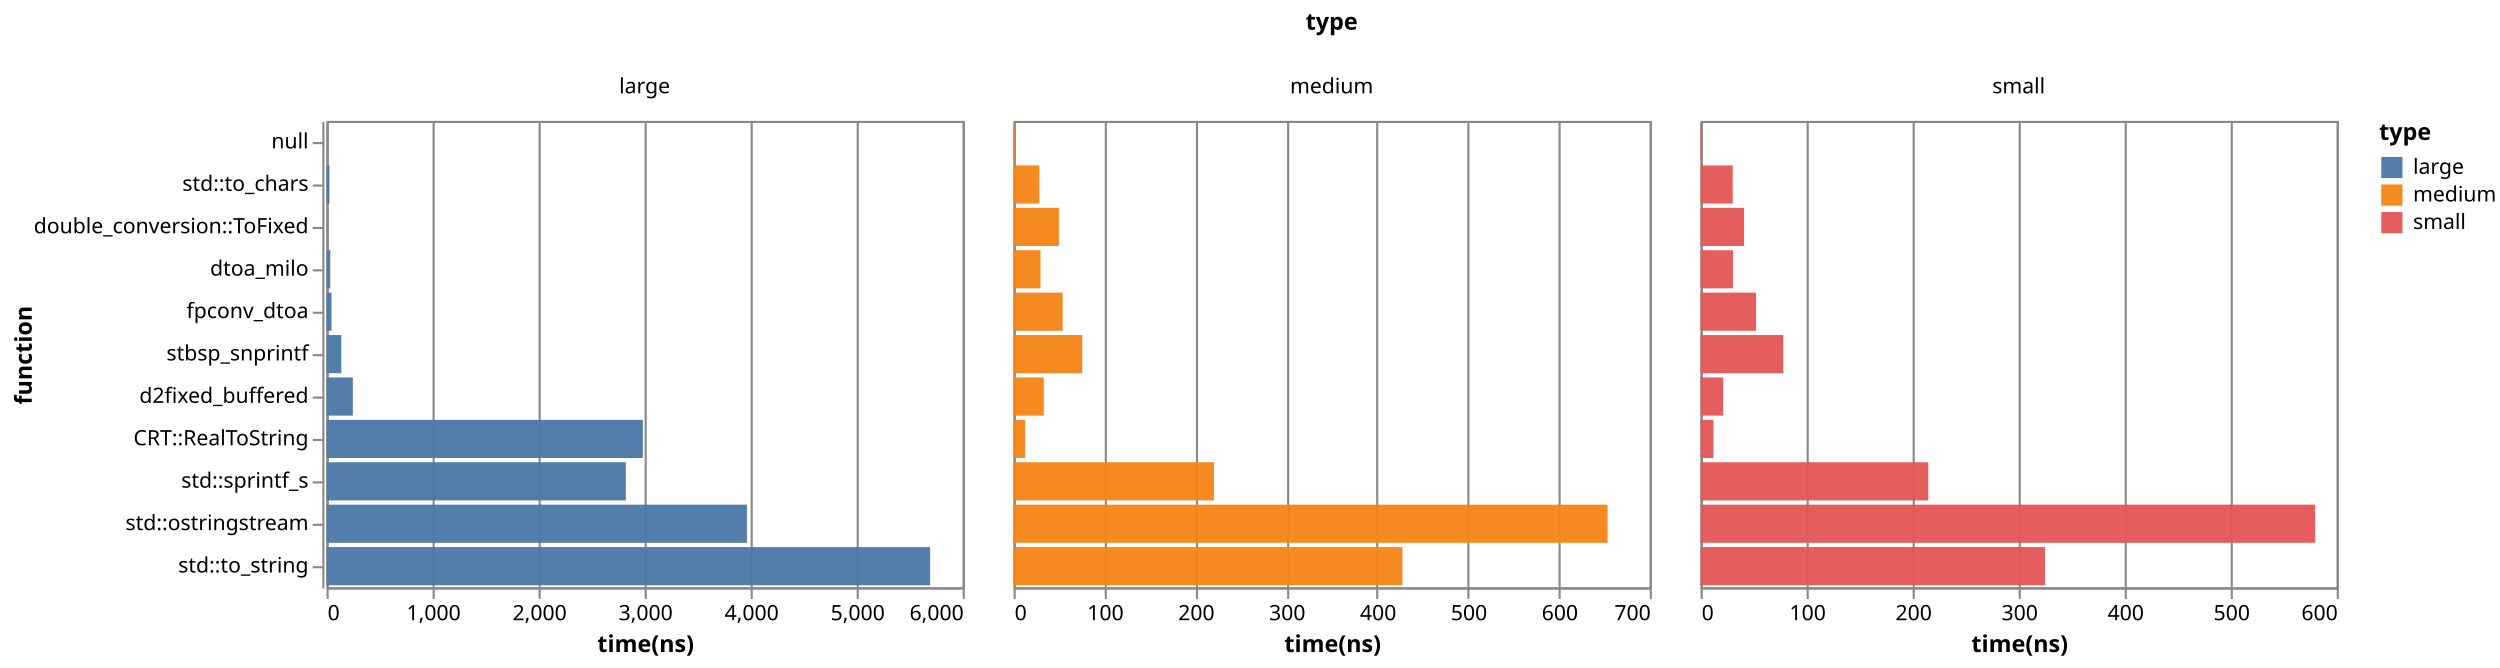
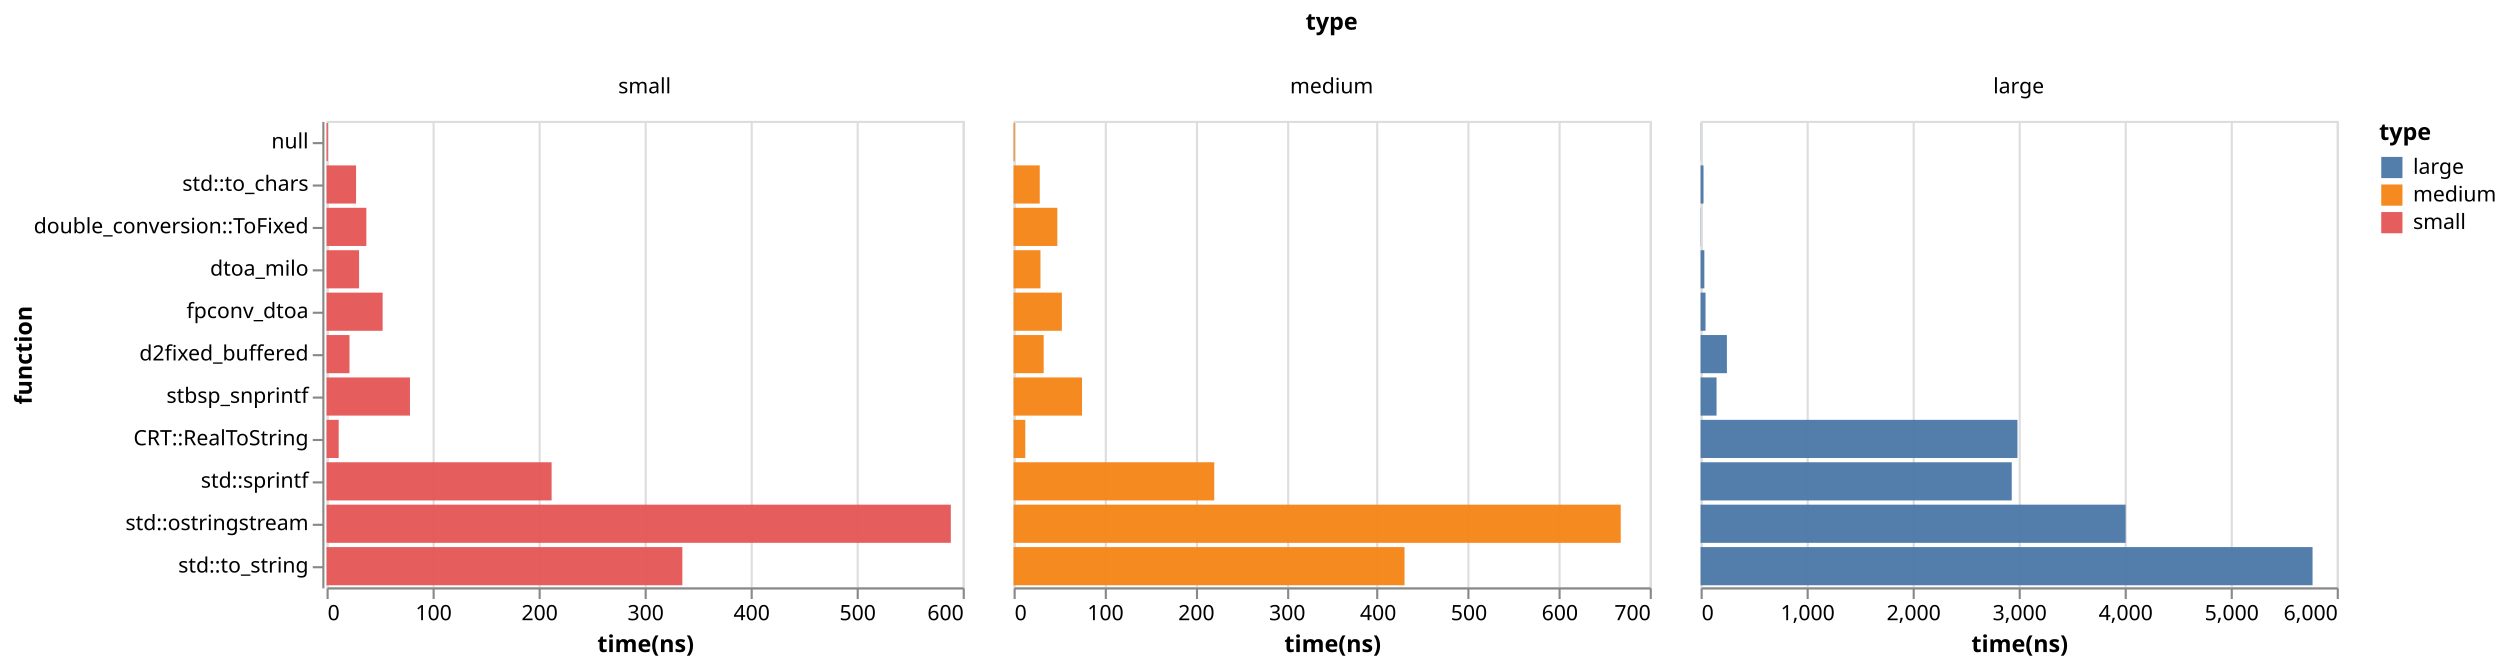
- <svg xmlns="http://www.w3.org/2000/svg" class="marks" viewBox="0 0 1179 315">
-   <g fill="none" stroke-miterlimit="10" aria-roledescription="group mark container" class="mark-group role-frame root">
-     <path d="M154 57Z" aria-hidden="true" class="background" />
-     <g aria-roledescription="group mark container" class="mark-group role-column-title column-title">
-       <path d="M628 26Z" aria-hidden="true" class="background" />
-       <g class="mark-group role-title" pointer-events="none">
-         <path d="M628 5Z" aria-hidden="true" class="background" />
-         <text fill="#000" aria-label="Title text 'type'" aria-roledescription="title" class="mark-text role-title-text" font-family="sans-serif" font-size="11" font-weight="bold" text-anchor="middle" transform="translate(628 14)">type</text>
-       </g>
+ <svg xmlns="http://www.w3.org/2000/svg" viewBox="0 0 1179 315">
+   <g fill="none" stroke-miterlimit="10">
+     <path d="M154 57Zm474-31Zm0-21Z" aria-hidden="true" />
+     <text fill="#000" font-family="sans-serif" font-size="11" font-weight="bold" text-anchor="middle" transform="translate(628 14)">type</text>
+     <path d="M152 57v220Zm.5.5Z" aria-hidden="true" />
+     <path stroke="#888" d="M152.5 67.5h-5m5 20h-5m5 20h-5m5 20h-5m5 20h-5m5 20h-5m5 20h-5m5 20h-5m5 20h-5m5 20h-5m5 20h-5" />
+     <g fill="#000" font-family="sans-serif" font-size="10" text-anchor="end">
+       <text transform="translate(145.5 70)">null</text>
+       <text transform="translate(145.5 90)">std::to_chars</text>
+       <text transform="translate(145.5 110)">double_conversion::ToFixed</text>
+       <text transform="translate(145.5 130)">dtoa_milo</text>
+       <text transform="translate(145.5 150)">fpconv_dtoa</text>
+       <text transform="translate(145.5 170)">d2fixed_buffered</text>
+       <text transform="translate(145.5 190)">stbsp_snprintf</text>
+       <text transform="translate(145.5 210)">CRT::RealToString</text>
+       <text transform="translate(145.5 230)">std::sprintf</text>
+       <text transform="translate(145.5 250)">std::ostringstream</text>
+       <text transform="translate(145.5 270)">std::to_string</text>
    </g>
-     <g aria-roledescription="group mark container" class="mark-group role-row-header row_header">
-       <path d="M152 57v220Z" aria-hidden="true" class="background" />
-       <g aria-label="Y-axis titled 'function' for a discrete scale with 11 values: null, std::to_chars, double_conversion::ToFixed, dtoa_milo, fpconv_dtoa, ending with std::to_string" aria-roledescription="axis" class="mark-group role-axis" pointer-events="none">
-         <path d="M152.5 57.5Z" aria-hidden="true" class="background" />
-         <path stroke="#888" d="M152.5 67.5h-5m5 20h-5m5 20h-5m5 20h-5m5 20h-5m5 20h-5m5 20h-5m5 20h-5m5 20h-5m5 20h-5m5 20h-5" class="mark-rule role-axis-tick" />
-         <g fill="#000" class="mark-text role-axis-label" font-family="sans-serif" font-size="10" text-anchor="end">
-           <text transform="translate(145.5 70)">null</text>
-           <text transform="translate(145.5 90)">std::to_chars</text>
-           <text transform="translate(145.5 110)">double_conversion::ToFixed</text>
-           <text transform="translate(145.5 130)">dtoa_milo</text>
-           <text transform="translate(145.5 150)">fpconv_dtoa</text>
-           <text transform="translate(145.5 170)">stbsp_snprintf</text>
-           <text transform="translate(145.5 190)">d2fixed_buffered</text>
-           <text transform="translate(145.5 210)">CRT::RealToString</text>
-           <text transform="translate(145.5 230)">std::sprintf_s</text>
-           <text transform="translate(145.5 250)">std::ostringstream</text>
-           <text transform="translate(145.5 270)">std::to_string</text>
-         </g>
-         <path stroke="#888" d="M152.5 57.5v220" class="mark-rule role-axis-domain" />
-         <text fill="#000" class="mark-text role-axis-title" font-family="sans-serif" font-size="11" font-weight="bold" text-anchor="middle" transform="rotate(-90 91.24 76.26)">function</text>
-       </g>
+     <path stroke="#888" d="M152.5 57.5v220" />
+     <text fill="#000" font-family="sans-serif" font-size="11" font-weight="bold" text-anchor="middle" transform="rotate(-90 91.24 76.26)">function</text>
+     <path d="M154 56h300-300Zm150-20Z" aria-hidden="true" />
+     <text fill="#000" font-family="sans-serif" font-size="10" text-anchor="middle" transform="translate(304 44)">small</text>
+     <path d="M478 56h300-300Zm150-20Z" aria-hidden="true" />
+     <text fill="#000" font-family="sans-serif" font-size="10" text-anchor="middle" transform="translate(628 44)">medium</text>
+     <path d="M802 56h300-300Zm150-20Z" aria-hidden="true" />
+     <text fill="#000" font-family="sans-serif" font-size="10" text-anchor="middle" transform="translate(952 44)">large</text>
+     <path stroke="#ddd" d="M154.5 57.5h300v220h-300Z" aria-hidden="true" />
+     <g aria-hidden="true">
+       <path d="M154.5 277.5Z" aria-hidden="true" />
+       <path stroke="#ddd" d="M154.5 277.5v-220m50 220v-220m50 220v-220m50 220v-220m50 220v-220m50 220v-220m50 220v-220" />
    </g>
-     <g aria-roledescription="group mark container" class="mark-group role-column-header column_header">
-       <path d="M154 56h300-300Z" aria-hidden="true" class="background" />
-       <g class="mark-group role-title" pointer-events="none">
-         <path d="M304 36Z" aria-hidden="true" class="background" />
-         <text fill="#000" aria-label="Title text 'large'" aria-roledescription="title" class="mark-text role-title-text" font-family="sans-serif" font-size="10" text-anchor="middle" transform="translate(304 44)">large</text>
-       </g>
-       <path d="M478 56h300-300Z" aria-hidden="true" class="background" />
-       <g class="mark-group role-title" pointer-events="none">
-         <path d="M628 36Z" aria-hidden="true" class="background" />
-         <text fill="#000" aria-label="Title text 'medium'" aria-roledescription="title" class="mark-text role-title-text" font-family="sans-serif" font-size="10" text-anchor="middle" transform="translate(628 44)">medium</text>
-       </g>
-       <path d="M802 56h300-300Z" aria-hidden="true" class="background" />
-       <g class="mark-group role-title" pointer-events="none">
-         <path d="M952 36Z" aria-hidden="true" class="background" />
-         <text fill="#000" aria-label="Title text 'small'" aria-roledescription="title" class="mark-text role-title-text" font-family="sans-serif" font-size="10" text-anchor="middle" transform="translate(952 44)">small</text>
-       </g>
+     <path d="M154.5 277.5Z" aria-hidden="true" />
+     <path stroke="#888" d="M154.5 277.5v5m50-5v5m50-5v5m50-5v5m50-5v5m50-5v5m50-5v5" />
+     <g fill="#000" font-family="sans-serif" font-size="10">
+       <text transform="translate(154.5 292.5)">0</text>
+       <text text-anchor="middle" transform="translate(204.5 292.5)">100</text>
+       <text text-anchor="middle" transform="translate(254.5 292.5)">200</text>
+       <text text-anchor="middle" transform="translate(304.5 292.5)">300</text>
+       <text text-anchor="middle" transform="translate(354.5 292.5)">400</text>
+       <text text-anchor="middle" transform="translate(404.5 292.5)">500</text>
+       <text text-anchor="end" transform="translate(454.5 292.5)">600</text>
    </g>
-     <g aria-roledescription="group mark container" class="mark-group role-scope cell">
-       <path stroke="#888" d="M154.5 57.5h300v220h-300Z" aria-hidden="true" class="background" />
-       <g aria-hidden="true" class="mark-group role-axis" pointer-events="none">
-         <path d="M154.5 277.5Z" aria-hidden="true" class="background" />
-         <path stroke="#888" d="M154.5 277.5v-220m50 220v-220m50 220v-220m50 220v-220m50 220v-220m50 220v-220m50 220v-220" class="mark-rule role-axis-grid" />
-       </g>
-       <g aria-label="X-axis titled 'time(ns)' for a linear scale with values from 0 to 6,000" aria-roledescription="axis" class="mark-group role-axis" pointer-events="none">
-         <path d="M154.5 277.5Z" aria-hidden="true" class="background" />
-         <path stroke="#888" d="M154.5 277.5v5m50-5v5m50-5v5m50-5v5m50-5v5m50-5v5m50-5v5" class="mark-rule role-axis-tick" />
-         <g fill="#000" class="mark-text role-axis-label" font-family="sans-serif" font-size="10">
-           <text transform="translate(154.5 292.5)">0</text>
-           <text text-anchor="middle" transform="translate(204.5 292.5)">1,000</text>
-           <text text-anchor="middle" transform="translate(254.5 292.5)">2,000</text>
-           <text text-anchor="middle" transform="translate(304.5 292.5)">3,000</text>
-           <text text-anchor="middle" transform="translate(354.5 292.5)">4,000</text>
-           <text text-anchor="middle" transform="translate(404.5 292.5)">5,000</text>
-           <text text-anchor="end" transform="translate(454.5 292.5)">6,000</text>
-         </g>
-         <path stroke="#888" d="M154.5 277.5h300" class="mark-rule role-axis-domain" />
-         <text fill="#000" class="mark-text role-axis-title" font-family="sans-serif" font-size="11" font-weight="bold" text-anchor="middle" transform="translate(304.5 307.5)">time(ns)</text>
-       </g>
-       <g fill="#4c78a8" aria-roledescription="rect mark container" class="mark-rect role-mark child_marks">
-         <path d="M154 58h.055v18H154Z" aria-label="time(ns): 1.099; function: null; type: large; name: MSC" aria-roledescription="bar" opacity=".96" />
-         <path d="M154 218h141.126v18H154Z" aria-label="time(ns): 2822.528; function: std::sprintf_s; type: large; name: MSC" aria-roledescription="bar" opacity=".96" />
-         <path d="M154 78h1.37v18H154Z" aria-label="time(ns): 27.386; function: std::to_chars; type: large; name: MSC" aria-roledescription="bar" opacity=".96" />
-         <path d="M154 258h284.665v18H154Z" aria-label="time(ns): 5693.304; function: std::to_string; type: large; name: MSC" aria-roledescription="bar" opacity=".96" />
-         <path d="M154 238h198.25v18H154Z" aria-label="time(ns): 3965.009; function: std::ostringstream; type: large; name: MSC" aria-roledescription="bar" opacity=".96" />
-         <path d="M154 158h6.956v18H154Z" aria-label="time(ns): 139.111; function: stbsp_snprintf; type: large; name: STB" aria-roledescription="bar" opacity=".96" />
-         <path d="M154 98h.124v18H154Z" aria-label="time(ns): 2.484; function: double_conversion::ToFixed; type: large; name: GOOGLE" aria-roledescription="bar" opacity=".96" />
-         <path d="M154 118h1.755v18H154Z" aria-label="time(ns): 35.095; function: dtoa_milo; type: large; name: MILO" aria-roledescription="bar" opacity=".96" />
-         <path d="M154 178h12.404v18H154Z" aria-label="time(ns): 248.071; function: d2fixed_buffered; type: large; name: RYU" aria-roledescription="bar" opacity=".96" />
-         <path d="M154 138h2.335v18H154Z" aria-label="time(ns): 46.704; function: fpconv_dtoa; type: large; name: FPCONV" aria-roledescription="bar" opacity=".96" />
-         <path d="M154 198h149.17v18H154Z" aria-label="time(ns): 2983.392; function: CRT::RealToString; type: large; name: Q-TEE" aria-roledescription="bar" opacity=".96" />
-       </g>
-       <path stroke="#888" d="M478.5 57.5h300v220h-300Z" aria-hidden="true" class="background" />
-       <g aria-hidden="true" class="mark-group role-axis" pointer-events="none">
-         <path d="M478.5 277.5Z" aria-hidden="true" class="background" />
-         <path stroke="#888" d="M478.5 277.5v-220m43 220v-220m43 220v-220m43 220v-220m42 220v-220m43 220v-220m43 220v-220m43 220v-220" class="mark-rule role-axis-grid" />
-       </g>
-       <g aria-label="X-axis titled 'time(ns)' for a linear scale with values from 0 to 700" aria-roledescription="axis" class="mark-group role-axis" pointer-events="none">
-         <path d="M478.5 277.5Z" aria-hidden="true" class="background" />
-         <path stroke="#888" d="M478.5 277.5v5m43-5v5m43-5v5m43-5v5m42-5v5m43-5v5m43-5v5m43-5v5" class="mark-rule role-axis-tick" />
-         <g fill="#000" class="mark-text role-axis-label" font-family="sans-serif" font-size="10">
-           <text transform="translate(478.5 292.5)">0</text>
-           <text text-anchor="middle" transform="translate(521.357 292.5)">100</text>
-           <text text-anchor="middle" transform="translate(564.214 292.5)">200</text>
-           <text text-anchor="middle" transform="translate(607.071 292.5)">300</text>
-           <text text-anchor="middle" transform="translate(649.929 292.5)">400</text>
-           <text text-anchor="middle" transform="translate(692.786 292.5)">500</text>
-           <text text-anchor="middle" transform="translate(735.643 292.5)">600</text>
-           <text text-anchor="end" transform="translate(778.5 292.5)">700</text>
-         </g>
-         <path stroke="#888" d="M478.5 277.5h300" class="mark-rule role-axis-domain" />
-         <text fill="#000" class="mark-text role-axis-title" font-family="sans-serif" font-size="11" font-weight="bold" text-anchor="middle" transform="translate(628.5 307.5)">time(ns)</text>
-       </g>
-       <g fill="#f58518" aria-roledescription="rect mark container" class="mark-rect role-mark child_marks">
-         <path d="M478 58h.52v18H478Z" aria-label="time(ns): 1.215; function: null; type: medium; name: MSC" aria-roledescription="bar" opacity=".96" />
-         <path d="M478 218h94.514v18H478Z" aria-label="time(ns): 220.532; function: std::sprintf_s; type: medium; name: MSC" aria-roledescription="bar" opacity=".96" />
-         <path d="M478 78h12.166v18H478Z" aria-label="time(ns): 28.387; function: std::to_chars; type: medium; name: MSC" aria-roledescription="bar" opacity=".96" />
-         <path d="M478 258h183.396v18H478Z" aria-label="time(ns): 427.924; function: std::to_string; type: medium; name: MSC" aria-roledescription="bar" opacity=".96" />
-         <path d="M478 238h280.117v18H478Z" aria-label="time(ns): 653.607; function: std::ostringstream; type: medium; name: MSC" aria-roledescription="bar" opacity=".96" />
-         <path d="M478 158h32.376v18H478Z" aria-label="time(ns): 75.543; function: stbsp_snprintf; type: medium; name: STB" aria-roledescription="bar" opacity=".96" />
-         <path d="M478 98h21.379v18H478Z" aria-label="time(ns): 49.884; function: double_conversion::ToFixed; type: medium; name: GOOGLE" aria-roledescription="bar" opacity=".96" />
-         <path d="M478 118h12.7v18H478Z" aria-label="time(ns): 29.633; function: dtoa_milo; type: medium; name: MILO" aria-roledescription="bar" opacity=".96" />
-         <path d="M478 178h14.248v18H478Z" aria-label="time(ns): 33.246; function: d2fixed_buffered; type: medium; name: RYU" aria-roledescription="bar" opacity=".96" />
-         <path d="M478 138h23.157v18H478Z" aria-label="time(ns): 54.034; function: fpconv_dtoa; type: medium; name: FPCONV" aria-roledescription="bar" opacity=".96" />
-         <path d="M478 198h5.446v18H478Z" aria-label="time(ns): 12.708; function: CRT::RealToString; type: medium; name: Q-TEE" aria-roledescription="bar" opacity=".96" />
-       </g>
-       <path stroke="#888" d="M802.5 57.5h300v220h-300Z" aria-hidden="true" class="background" />
-       <g aria-hidden="true" class="mark-group role-axis" pointer-events="none">
-         <path d="M802.5 277.5Z" aria-hidden="true" class="background" />
-         <path stroke="#888" d="M802.5 277.5v-220m50 220v-220m50 220v-220m50 220v-220m50 220v-220m50 220v-220m50 220v-220" class="mark-rule role-axis-grid" />
-       </g>
-       <g aria-label="X-axis titled 'time(ns)' for a linear scale with values from 0 to 600" aria-roledescription="axis" class="mark-group role-axis" pointer-events="none">
-         <path d="M802.5 277.5Z" aria-hidden="true" class="background" />
-         <path stroke="#888" d="M802.5 277.5v5m50-5v5m50-5v5m50-5v5m50-5v5m50-5v5m50-5v5" class="mark-rule role-axis-tick" />
-         <g fill="#000" class="mark-text role-axis-label" font-family="sans-serif" font-size="10">
-           <text transform="translate(802.5 292.5)">0</text>
-           <text text-anchor="middle" transform="translate(852.5 292.5)">100</text>
-           <text text-anchor="middle" transform="translate(902.5 292.5)">200</text>
-           <text text-anchor="middle" transform="translate(952.5 292.5)">300</text>
-           <text text-anchor="middle" transform="translate(1002.5 292.5)">400</text>
-           <text text-anchor="middle" transform="translate(1052.5 292.5)">500</text>
-           <text text-anchor="end" transform="translate(1102.5 292.5)">600</text>
-         </g>
-         <path stroke="#888" d="M802.5 277.5h300" class="mark-rule role-axis-domain" />
-         <text fill="#000" class="mark-text role-axis-title" font-family="sans-serif" font-size="11" font-weight="bold" text-anchor="middle" transform="translate(952.5 307.5)">time(ns)</text>
-       </g>
-       <g fill="#e45756" aria-roledescription="rect mark container" class="mark-rect role-mark child_marks">
-         <path d="M802 58h.623v18H802Z" aria-label="time(ns): 1.245; function: null; type: small; name: MSC" aria-roledescription="bar" opacity=".96" />
-         <path d="M802 218h107.386v18H802Z" aria-label="time(ns): 214.771; function: std::sprintf_s; type: small; name: MSC" aria-roledescription="bar" opacity=".96" />
-         <path d="M802 78h15.146v18H802Z" aria-label="time(ns): 30.292; function: std::to_chars; type: small; name: MSC" aria-roledescription="bar" opacity=".96" />
-         <path d="M802 258h162.439v18H802Z" aria-label="time(ns): 324.878; function: std::to_string; type: small; name: MSC" aria-roledescription="bar" opacity=".96" />
-         <path d="M802 238h289.832v18H802Z" aria-label="time(ns): 579.663; function: std::ostringstream; type: small; name: MSC" aria-roledescription="bar" opacity=".96" />
-         <path d="M802 158h38.998v18H802Z" aria-label="time(ns): 77.997; function: stbsp_snprintf; type: small; name: STB" aria-roledescription="bar" opacity=".96" />
-         <path d="M802 98h20.508v18H802Z" aria-label="time(ns): 41.016; function: double_conversion::ToFixed; type: small; name: GOOGLE" aria-roledescription="bar" opacity=".96" />
-         <path d="M802 118h15.271v18H802Z" aria-label="time(ns): 30.542; function: dtoa_milo; type: small; name: MILO" aria-roledescription="bar" opacity=".96" />
-         <path d="M802 178h10.663v18H802Z" aria-label="time(ns): 21.326; function: d2fixed_buffered; type: small; name: RYU" aria-roledescription="bar" opacity=".96" />
-         <path d="M802 138h26.181v18H802Z" aria-label="time(ns): 52.362; function: fpconv_dtoa; type: small; name: FPCONV" aria-roledescription="bar" opacity=".96" />
-         <path d="M802 198h6.064v18H802Z" aria-label="time(ns): 12.128; function: CRT::RealToString; type: small; name: Q-TEE" aria-roledescription="bar" opacity=".96" />
-       </g>
+     <path stroke="#888" d="M154.5 277.5h300" />
+     <text fill="#000" font-family="sans-serif" font-size="11" font-weight="bold" text-anchor="middle" transform="translate(304.5 307.5)">time(ns)</text>
+     <path fill="#e45756" d="M154 58h.631v18H154Zm0 160h106.14v18H154Zm0-140h13.922v18H154Zm0 180h167.798v18H154Zm0-20h294.403v18H154Zm0-60h39.34v18H154Zm0-80h18.777v18H154Zm0 20h15.344v18H154Zm0 40h10.822v18H154Zm0-20h26.45v18H154Zm0 60h5.728v18H154Z" opacity=".96" />
+     <path stroke="#ddd" d="M478.5 57.5h300v220h-300Z" aria-hidden="true" />
+     <g aria-hidden="true">
+       <path d="M478.5 277.5Z" aria-hidden="true" />
+       <path stroke="#ddd" d="M478.5 277.5v-220m43 220v-220m43 220v-220m43 220v-220m42 220v-220m43 220v-220m43 220v-220m43 220v-220" />
    </g>
-     <g aria-label="Symbol legend titled 'type' for fill color with 3 values: large, medium, small" aria-roledescription="legend" class="mark-group role-legend" pointer-events="none">
-       <path d="M1122 57h52v53h-52Z" aria-hidden="true" class="background" />
-       <g class="mark-group role-legend-entry">
-         <path d="M1122 73Z" aria-hidden="true" class="background" />
-         <g aria-roledescription="group mark container" class="mark-group role-scope">
-           <path d="M1122 73h51.566v11H1122Z" aria-hidden="true" class="background" />
-           <path fill="#4c78a8" d="M1123 74h10v10h-10Z" class="mark-symbol role-legend-symbol" opacity=".96" />
-           <text fill="#000" class="mark-text role-legend-label" font-family="sans-serif" font-size="10" transform="translate(1138 82)">large</text>
-           <path d="M1122 86h51.566v11H1122Z" aria-hidden="true" class="background" />
-           <path fill="#f58518" d="M1123 87h10v10h-10Z" class="mark-symbol role-legend-symbol" opacity=".96" />
-           <text fill="#000" class="mark-text role-legend-label" font-family="sans-serif" font-size="10" transform="translate(1138 95)">medium</text>
-           <path d="M1122 99h51.566v11H1122Z" aria-hidden="true" class="background" />
-           <path fill="#e45756" d="M1123 100h10v10h-10Z" class="mark-symbol role-legend-symbol" opacity=".96" />
-           <text fill="#000" class="mark-text role-legend-label" font-family="sans-serif" font-size="10" transform="translate(1138 108)">small</text>
-         </g>
-       </g>
-       <text fill="#000" class="mark-text role-legend-title" font-family="sans-serif" font-size="11" font-weight="bold" transform="translate(1122 66)">type</text>
+     <path d="M478.5 277.5Z" aria-hidden="true" />
+     <path stroke="#888" d="M478.5 277.5v5m43-5v5m43-5v5m43-5v5m42-5v5m43-5v5m43-5v5m43-5v5" />
+     <g fill="#000" font-family="sans-serif" font-size="10">
+       <text transform="translate(478.5 292.5)">0</text>
+       <text text-anchor="middle" transform="translate(521.357 292.5)">100</text>
+       <text text-anchor="middle" transform="translate(564.214 292.5)">200</text>
+       <text text-anchor="middle" transform="translate(607.071 292.5)">300</text>
+       <text text-anchor="middle" transform="translate(649.929 292.5)">400</text>
+       <text text-anchor="middle" transform="translate(692.786 292.5)">500</text>
+       <text text-anchor="middle" transform="translate(735.643 292.5)">600</text>
+       <text text-anchor="end" transform="translate(778.5 292.5)">700</text>
    </g>
+     <path stroke="#888" d="M478.5 277.5h300" />
+     <text fill="#000" font-family="sans-serif" font-size="11" font-weight="bold" text-anchor="middle" transform="translate(628.5 307.5)">time(ns)</text>
+     <path fill="#f58518" d="M478 58h.55v18H478Zm0 160h94.634v18H478Zm0-140h12.347v18H478Zm0 180h184.369v18H478Zm0-20h286.346v18H478Zm0-60h32.284v18H478Zm0-80h20.639v18H478Zm0 20h12.684v18H478Zm0 40h14.199v18H478Zm0-20h22.778v18H478Zm0 60h5.527v18H478Z" opacity=".96" />
+     <path stroke="#ddd" d="M802.5 57.5h300v220h-300Z" aria-hidden="true" />
+     <g aria-hidden="true">
+       <path d="M802.5 277.5Z" aria-hidden="true" />
+       <path stroke="#ddd" d="M802.5 277.5v-220m50 220v-220m50 220v-220m50 220v-220m50 220v-220m50 220v-220m50 220v-220" />
+     </g>
+     <path d="M802.5 277.5Z" aria-hidden="true" />
+     <path stroke="#888" d="M802.5 277.5v5m50-5v5m50-5v5m50-5v5m50-5v5m50-5v5m50-5v5" />
+     <g fill="#000" font-family="sans-serif" font-size="10">
+       <text transform="translate(802.5 292.5)">0</text>
+       <text text-anchor="middle" transform="translate(852.5 292.5)">1,000</text>
+       <text text-anchor="middle" transform="translate(902.5 292.5)">2,000</text>
+       <text text-anchor="middle" transform="translate(952.5 292.5)">3,000</text>
+       <text text-anchor="middle" transform="translate(1002.5 292.5)">4,000</text>
+       <text text-anchor="middle" transform="translate(1052.5 292.5)">5,000</text>
+       <text text-anchor="end" transform="translate(1102.5 292.5)">6,000</text>
+     </g>
+     <path stroke="#888" d="M802.5 277.5h300" />
+     <text fill="#000" font-family="sans-serif" font-size="11" font-weight="bold" text-anchor="middle" transform="translate(952.5 307.5)">time(ns)</text>
+     <path fill="#4c78a8" d="M802 58h.082v18H802Zm0 160h146.744v18H802Zm0-140h1.38v18H802Zm0 180h288.605v18H802Zm0-20h200.449v18H802Zm0-60h7.531v18H802Zm0-80h.124v18H802Zm0 20h1.774v18H802Zm0 40h12.406v18H802Zm0-20h2.329v18H802Zm0 60h149.433v18H802Z" opacity=".96" />
+     <path d="M1122 57h52v53h-52Zm0 16Z" aria-hidden="true" />
+     <path d="M1122 73h51.566v11H1122Z" aria-hidden="true" />
+     <path fill="#4c78a8" d="M1123 74h10v10h-10Z" opacity=".96" />
+     <text fill="#000" font-family="sans-serif" font-size="10" transform="translate(1138 82)">large</text>
+     <path d="M1122 86h51.566v11H1122Z" aria-hidden="true" />
+     <path fill="#f58518" d="M1123 87h10v10h-10Z" opacity=".96" />
+     <text fill="#000" font-family="sans-serif" font-size="10" transform="translate(1138 95)">medium</text>
+     <path d="M1122 99h51.566v11H1122Z" aria-hidden="true" />
+     <path fill="#e45756" d="M1123 100h10v10h-10Z" opacity=".96" />
+     <text fill="#000" font-family="sans-serif" font-size="10" transform="translate(1138 108)">small</text>
+     <text fill="#000" font-family="sans-serif" font-size="11" font-weight="bold" transform="translate(1122 66)">type</text>
  </g>
</svg>
